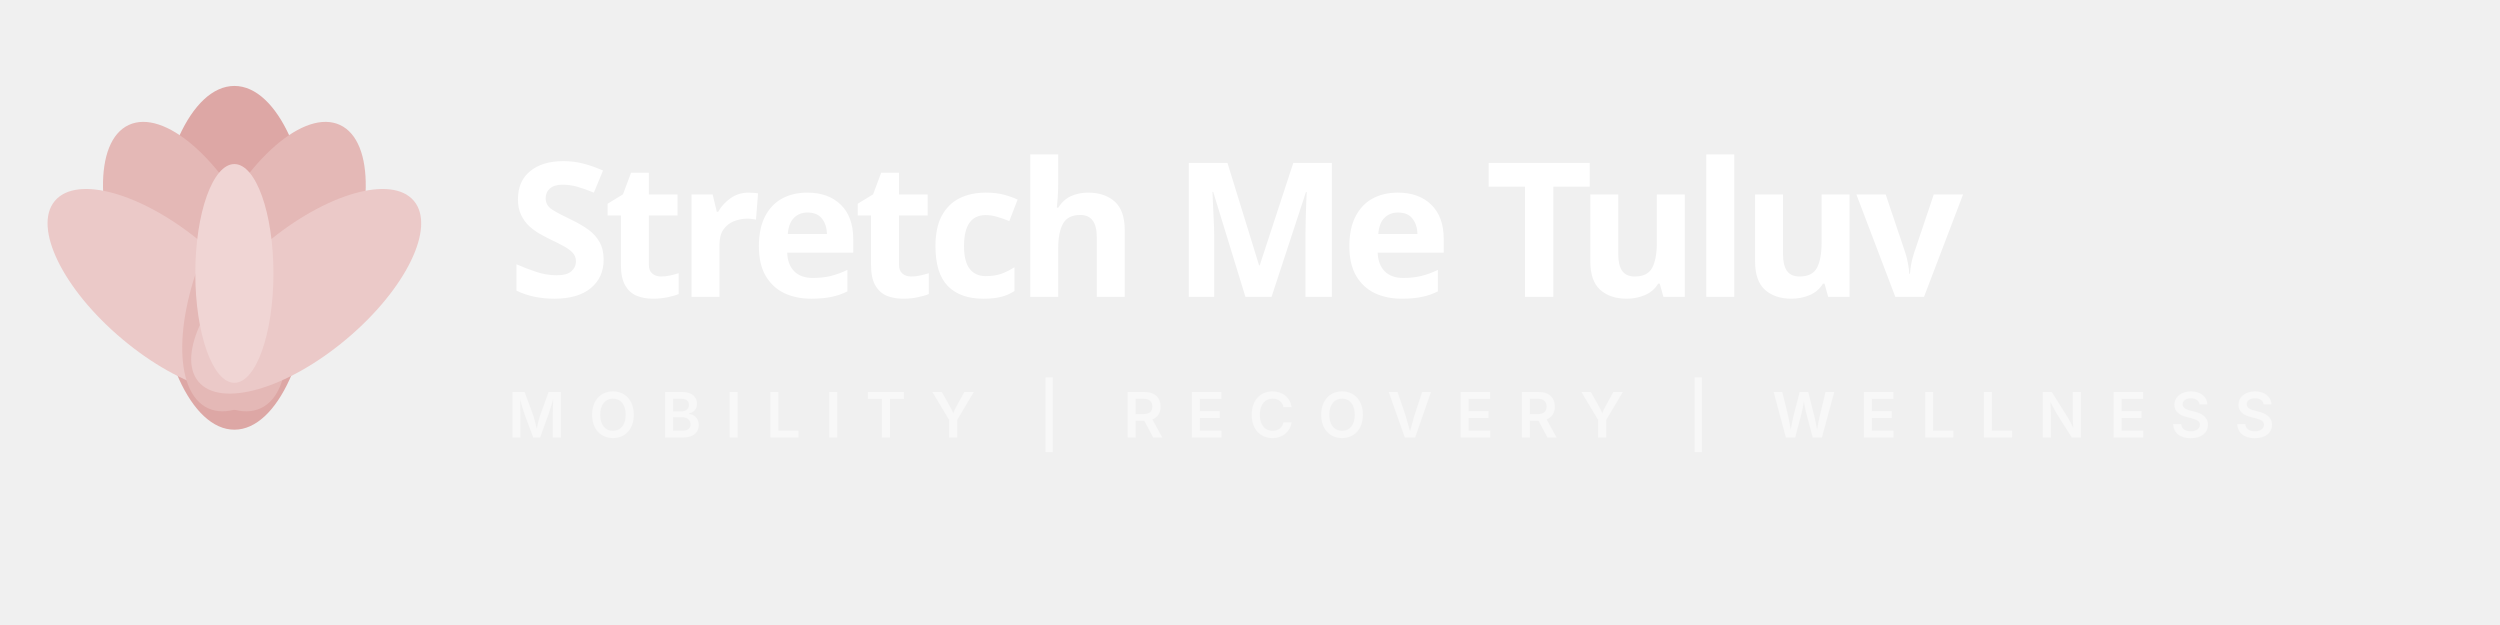
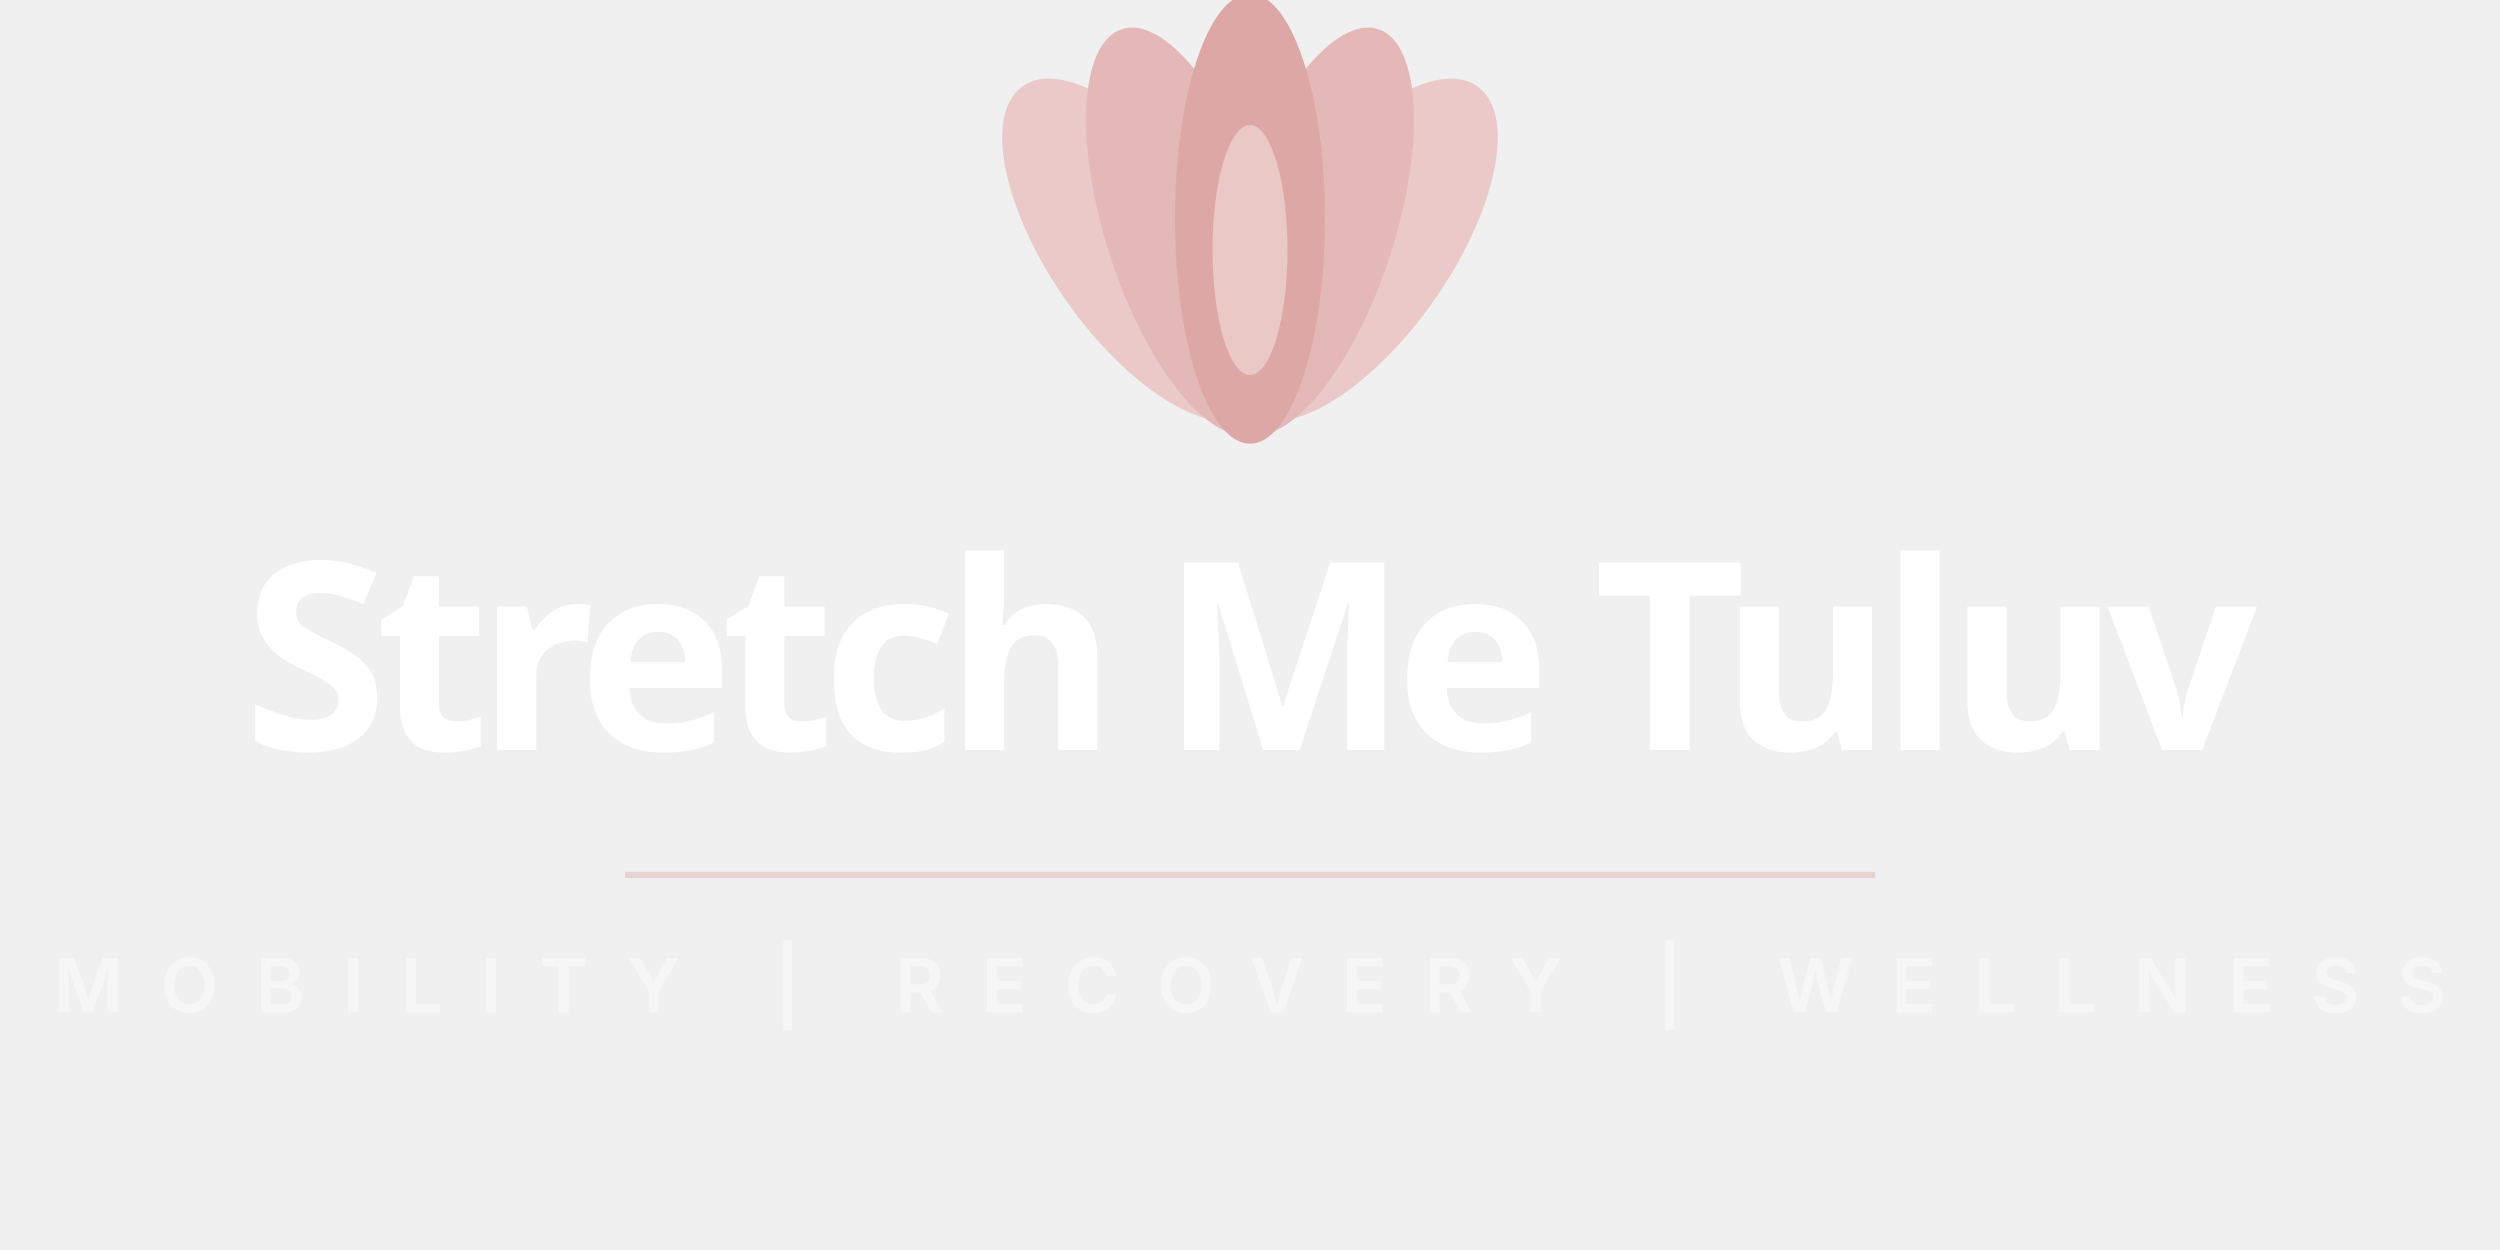
- <svg xmlns="http://www.w3.org/2000/svg" viewBox="0 0 320 80" fill="none">
-   <g transform="translate(0, 5)">
-     <ellipse cx="30" cy="28" rx="10" ry="22" fill="#DDA7A5" transform="rotate(0, 30, 40)" />
-     <ellipse cx="30" cy="28" rx="9" ry="20" fill="#e4b8b6" transform="rotate(-25, 30, 40)" />
-     <ellipse cx="30" cy="28" rx="8" ry="18" fill="#ebc9c8" transform="rotate(-50, 30, 40)" />
-     <ellipse cx="30" cy="28" rx="9" ry="20" fill="#e4b8b6" transform="rotate(25, 30, 40)" />
-     <ellipse cx="30" cy="28" rx="8" ry="18" fill="#ebc9c8" transform="rotate(50, 30, 40)" />
-     <ellipse cx="30" cy="30" rx="5" ry="14" fill="#f0d5d4" />
+ <svg xmlns="http://www.w3.org/2000/svg" viewBox="0 0 400 200" fill="none">
+   <g transform="translate(200, 45)">
+     <ellipse cx="-18" cy="-5" rx="14" ry="32" fill="#ebc9c8" transform="rotate(-35, -18, -5)" />
+     <ellipse cx="18" cy="-5" rx="14" ry="32" fill="#ebc9c8" transform="rotate(35, 18, -5)" />
+     <ellipse cx="-10" cy="-8" rx="13" ry="34" fill="#e4b8b6" transform="rotate(-18, -10, -8)" />
+     <ellipse cx="10" cy="-8" rx="13" ry="34" fill="#e4b8b6" transform="rotate(18, 10, -8)" />
+     <ellipse cx="0" cy="-10" rx="12" ry="36" fill="#DDA7A5" />
+     <ellipse cx="0" cy="-5" rx="6" ry="20" fill="#f0d5d4" opacity="0.7" />
  </g>
-   <text x="65" y="38" font-family="Montserrat, sans-serif" font-weight="900" font-size="24" fill="#ffffff" letter-spacing="-1">Stretch Me Tuluv</text>
-   <text x="65" y="56" font-family="Inter, sans-serif" font-weight="600" font-size="8" fill="#ffffff" opacity="0.5" letter-spacing="3">MOBILITY  |  RECOVERY  |  WELLNESS</text>
+   <text x="200" y="120" text-anchor="middle" font-family="Montserrat, sans-serif" font-weight="900" font-size="42" fill="#ffffff" letter-spacing="-2">Stretch Me Tuluv</text>
+   <line x1="100" y1="140" x2="300" y2="140" stroke="#DDA7A5" stroke-width="1" opacity="0.4" />
+   <text x="200" y="162" text-anchor="middle" font-family="Inter, Montserrat, sans-serif" font-weight="600" font-size="12" fill="#ffffff" letter-spacing="6" opacity="0.4">MOBILITY  |  RECOVERY  |  WELLNESS</text>
</svg>
